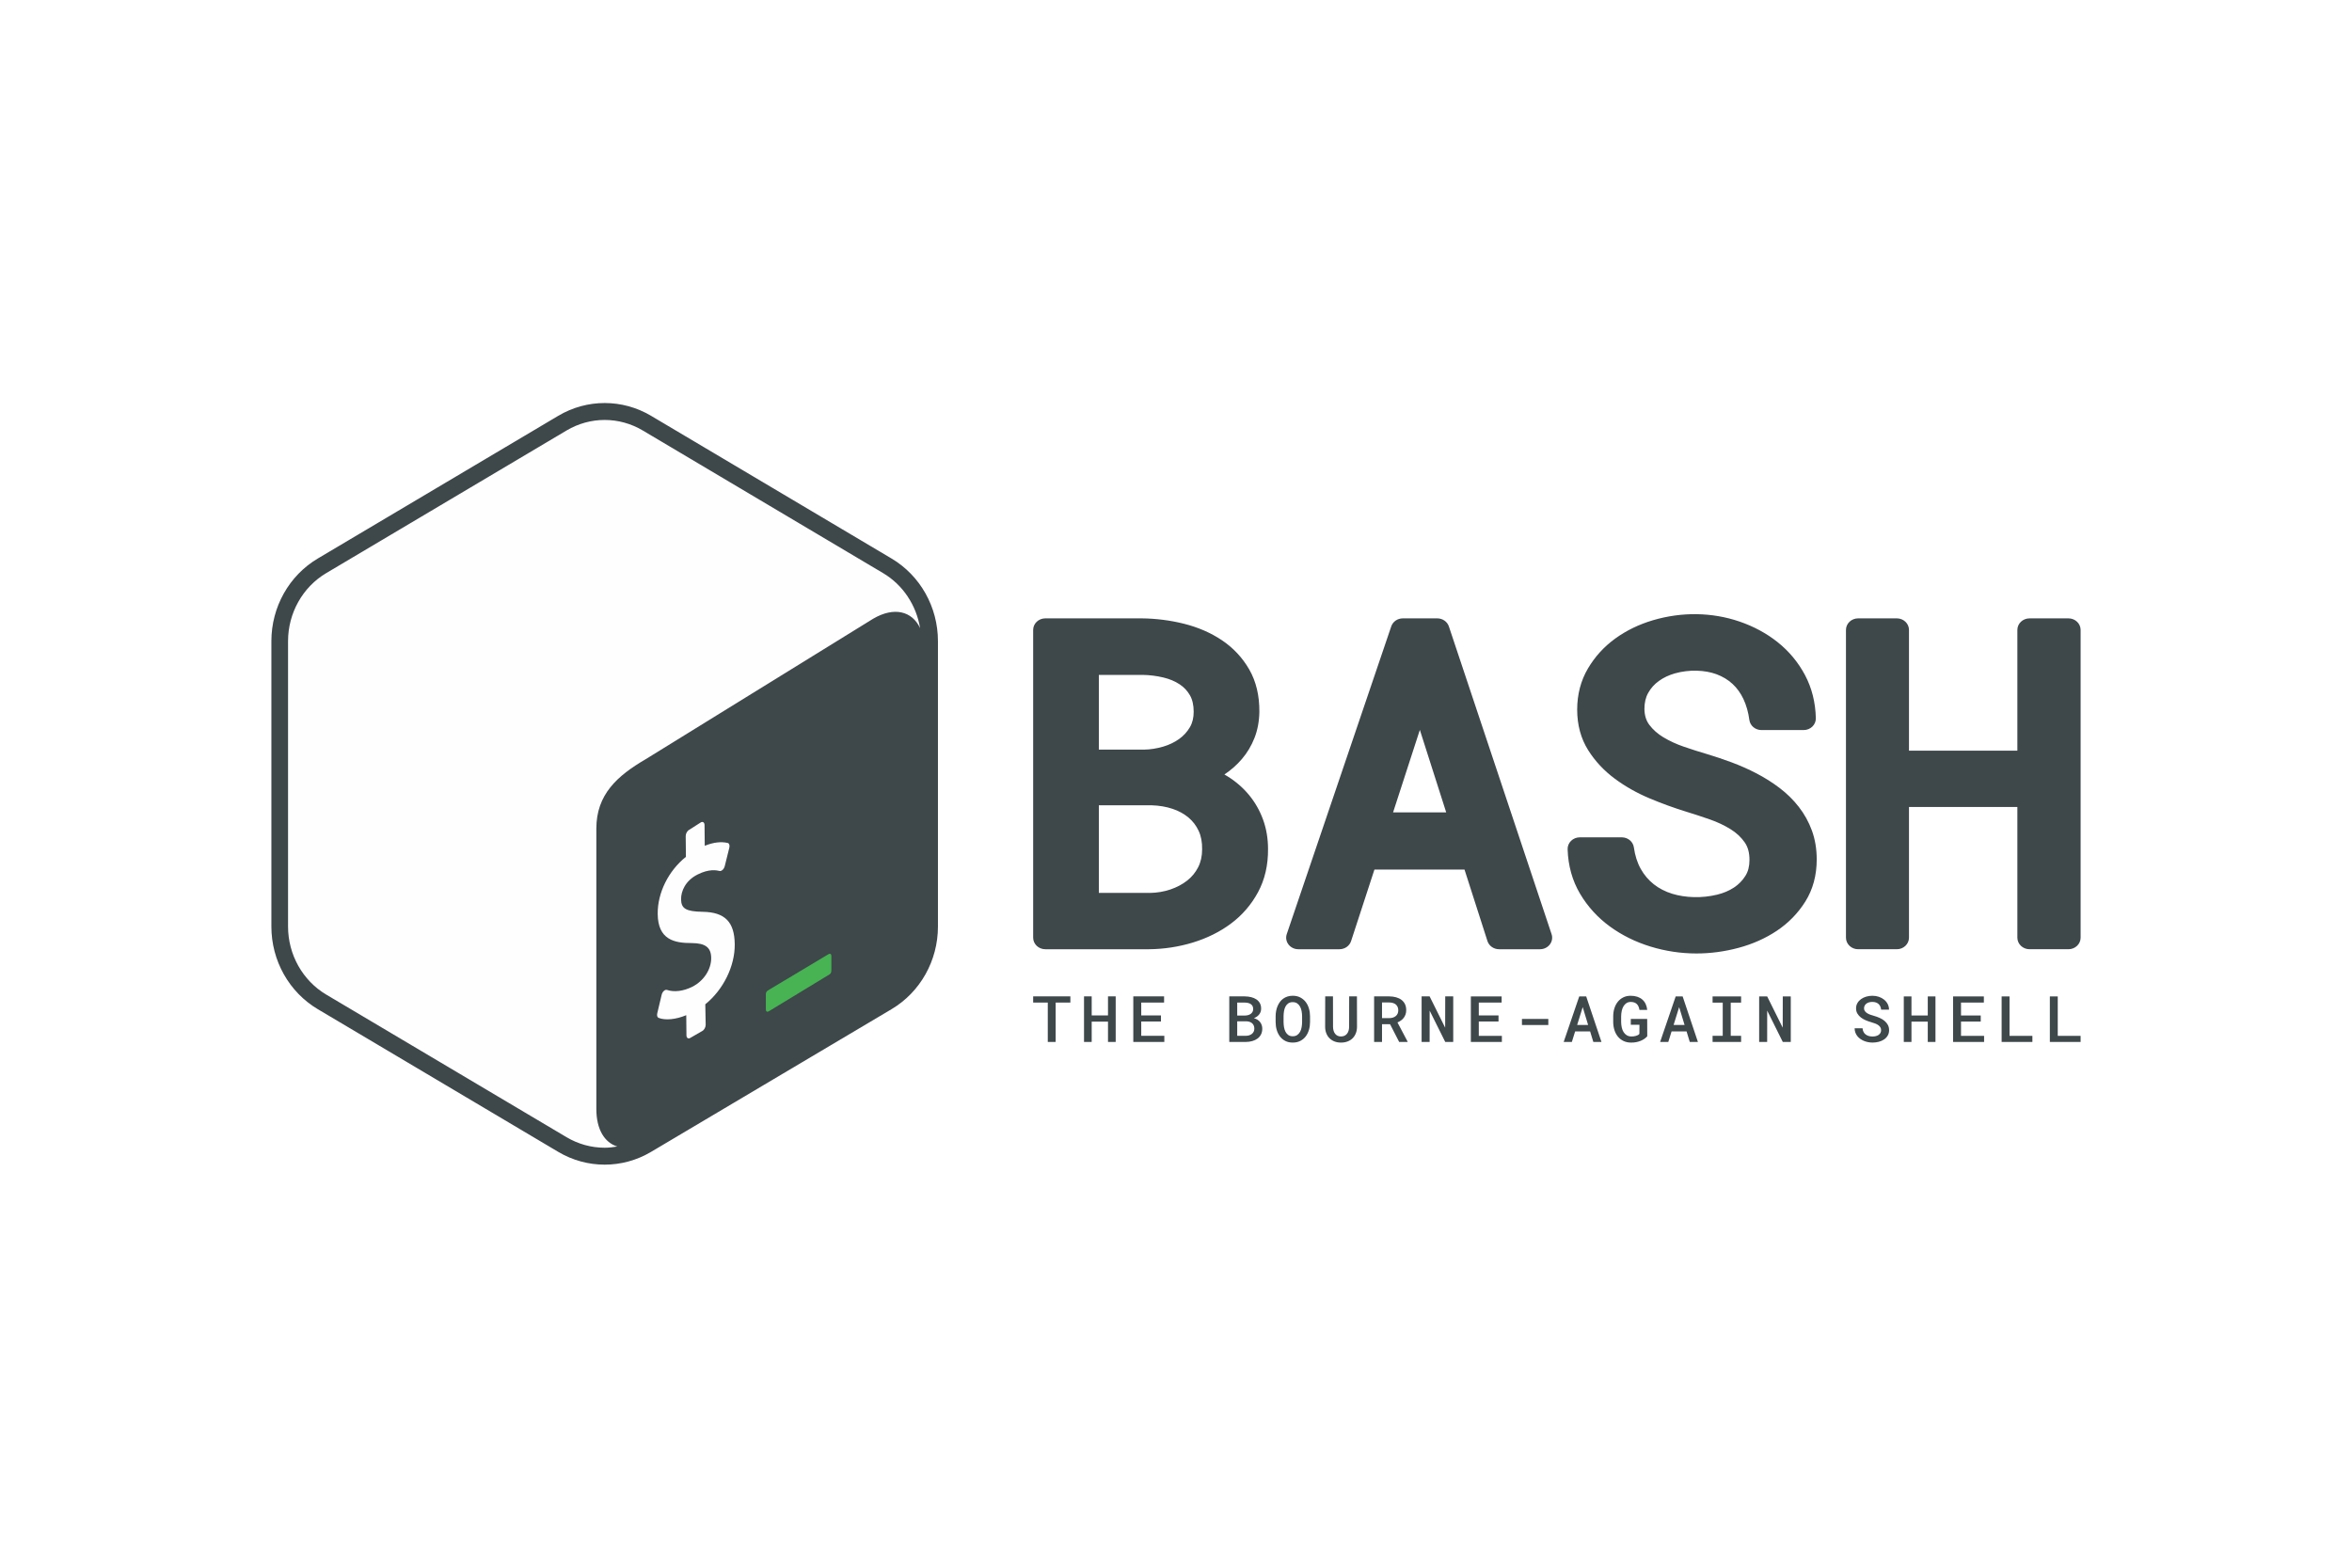
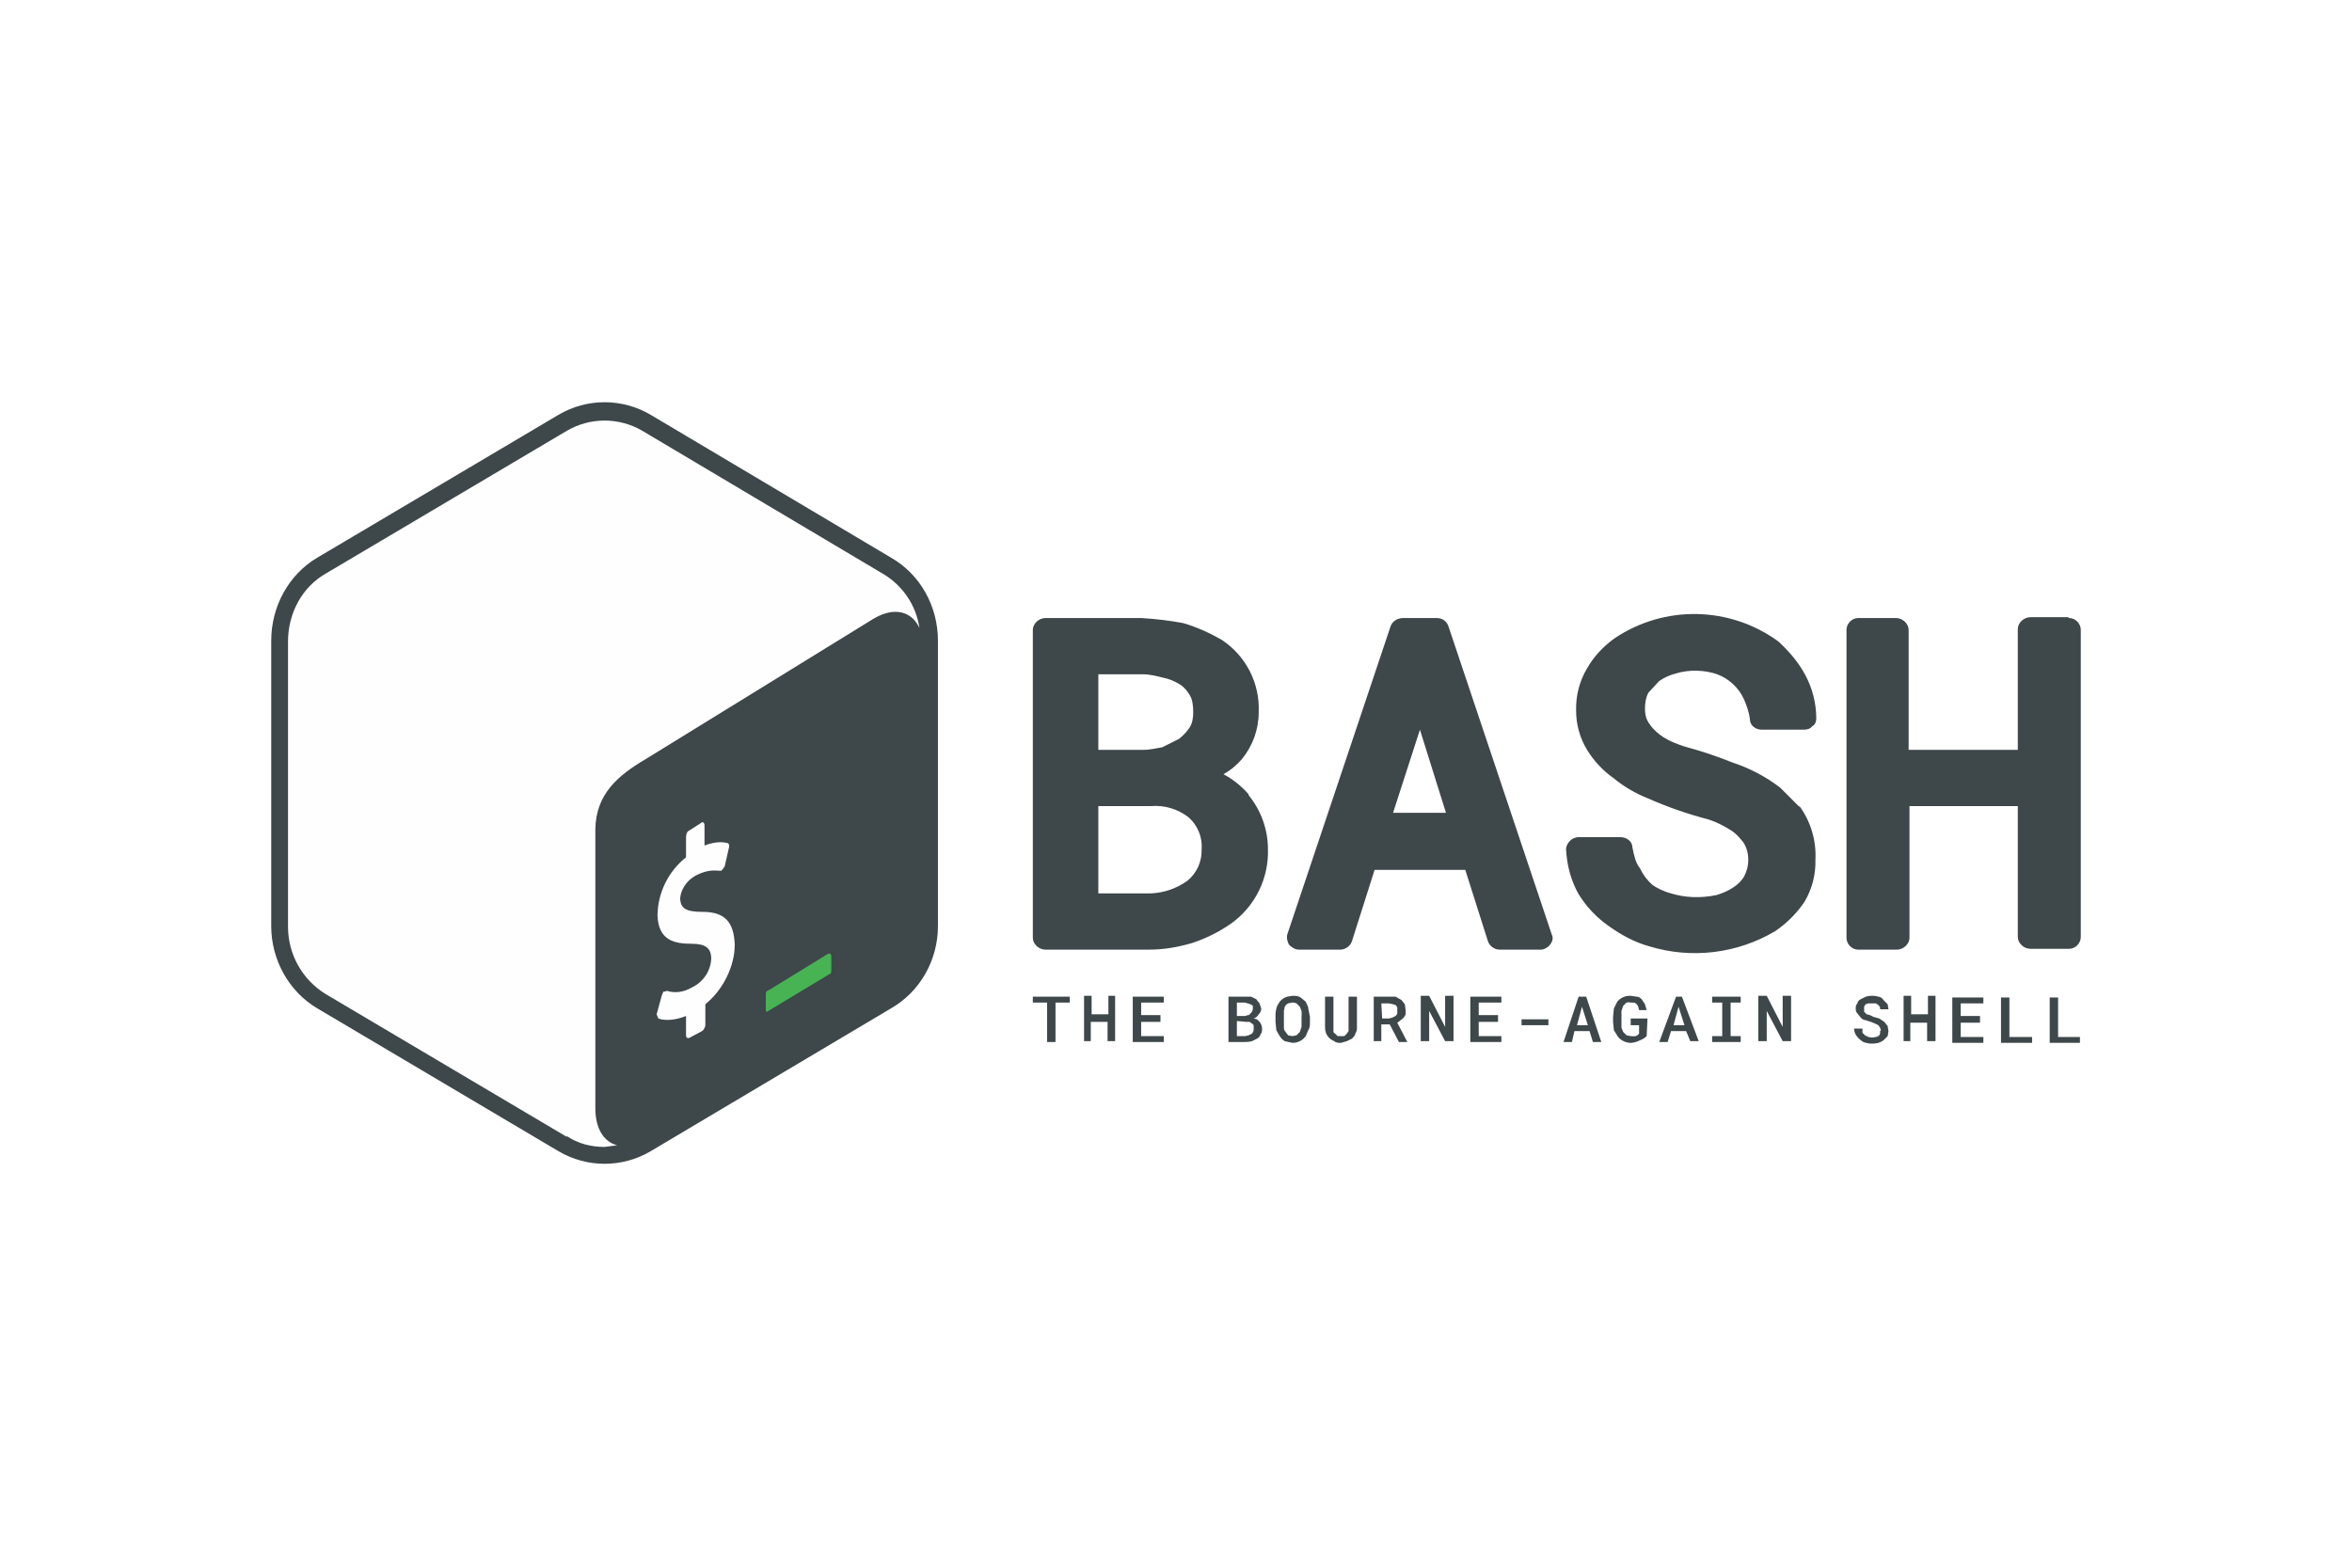
- <svg xmlns="http://www.w3.org/2000/svg" height="800" width="1200" viewBox="-32.315 -22.677 280.063 136.064">
-   <g fill-rule="evenodd" fill="none">
-     <path fill="#FEFEFE" d="M73.846 18.521l-28.637-16.999c-3.418-2.029-7.631-2.029-11.049 0l-28.637 16.999c-3.417 2.029-5.523 5.778-5.523 9.836v33.998c0 4.057 2.106 7.808 5.524 9.837l28.637 16.996c1.709 1.015 3.615 1.521 5.524 1.521 1.908 0 3.814-.506 5.523-1.521l28.637-16.996c3.418-2.029 5.525-5.78 5.525-9.837v-33.998c0-4.058-2.107-7.807-5.524-9.836z" />
-     <path fill="#3E474A" d="M35.162 87.447L6.525 70.451c-2.801-1.663-4.541-4.765-4.541-8.097v-33.997c0-3.332 1.74-6.434 4.54-8.096l28.638-16.999c1.373-.815 2.937-1.246 4.523-1.246 1.585 0 3.149.431 4.523 1.246l28.637 16.999c2.36 1.401 3.952 3.827 4.4 6.548-.95-2.027-3.092-2.578-5.588-1.12l-27.092 16.734c-3.378 1.975-5.869 4.191-5.871 8.264v33.383c-.002 2.439.983 4.019 2.496 4.477-.497.086-.998.146-1.505.146-1.586 0-3.15-.431-4.523-1.246m38.684-68.927L45.209 1.522C43.5.507 41.592 0 39.685 0c-1.908 0-3.816.507-5.525 1.522L5.523 18.52C2.106 20.549 0 24.299 0 28.357v33.997c0 4.057 2.106 7.808 5.524 9.837l28.637 16.997c1.71 1.014 3.616 1.521 5.524 1.521s3.814-.507 5.523-1.521l28.638-16.997c3.418-2.029 5.524-5.78 5.524-9.837v-33.997c0-4.058-2.106-7.808-5.524-9.837" />
-     <path fill="#47B353" d="M66.339 65.641l-7.131 4.268c-.189.11-.328.234-.329.461v1.866c0 .228.153.323.342.212l7.241-4.401c.189-.11.218-.321.219-.548v-1.646c0-.227-.153-.322-.342-.212" />
-     <path fill="#FEFEFE" d="M51.154 49.934c.231-.117.421.027.424.329l.024 2.467c1.033-.411 1.93-.521 2.743-.333.176.047.254.287.182.572l-.543 2.186c-.042.165-.135.332-.247.436-.047.046-.095.082-.143.106-.073.037-.145.049-.214.035-.371-.084-1.253-.277-2.641.426-1.456.737-1.965 2.002-1.955 2.941.012 1.121.587 1.461 2.573 1.495 2.646.044 3.789 1.2 3.817 3.865.027 2.617-1.37 5.427-3.507 7.149l.047 2.442c.003.294-.188.631-.419.748l-1.446.833c-.232.117-.422-.027-.425-.321l-.025-2.402c-1.239.515-2.494.639-3.296.317-.151-.059-.216-.282-.156-.536l.524-2.208c.042-.174.134-.348.259-.459a.546.546 0 01.136-.099c.083-.042.164-.051.233-.025.864.291 1.969.155 3.032-.383 1.35-.683 2.253-2.06 2.239-3.428-.013-1.241-.685-1.757-2.319-1.769-2.08.006-4.019-.404-4.051-3.466-.026-2.521 1.285-5.144 3.36-6.803l-.026-2.465c-.003-.303.182-.636.42-.756z" />
-     <path fill="#3E474A" d="M98.53 47.91h6.311c.891.028 1.725.172 2.48.426.719.24 1.351.587 1.88 1.03.517.434.914.952 1.21 1.579.29.619.431 1.353.416 2.208 0 .807-.159 1.526-.474 2.138-.325.632-.752 1.15-1.301 1.582-.573.449-1.246.806-1.999 1.061-.768.259-1.593.399-2.427.412h-6.096zm10.841-9.299c-.329.559-.747 1.017-1.278 1.399-.551.395-1.193.704-1.912.915-.746.221-1.519.34-2.27.354h-5.381v-8.9h5.221c.839.015 1.668.119 2.466.311.734.175 1.386.45 1.936.814.515.341.915.768 1.224 1.304.295.514.445 1.173.445 1.958 0 .724-.148 1.327-.451 1.845zm7.035 8.064c-.714-.862-1.575-1.608-2.559-2.217-.121-.074-.243-.146-.367-.217.785-.524 1.483-1.141 2.078-1.836.636-.743 1.141-1.59 1.504-2.515.365-.931.56-1.966.581-3.086.02-1.942-.387-3.651-1.211-5.081-.81-1.406-1.911-2.578-3.271-3.487-1.319-.879-2.838-1.536-4.516-1.954-1.625-.404-3.31-.618-5.025-.636h-11.463c-.8 0-1.449.617-1.449 1.378v36.651c0 .761.649 1.378 1.449 1.378h12.352c1.778-.018 3.529-.286 5.204-.795 1.701-.518 3.229-1.276 4.542-2.255 1.344-1.001 2.43-2.26 3.228-3.741.811-1.502 1.212-3.243 1.192-5.16 0-1.24-.201-2.417-.596-3.498-.395-1.08-.958-2.065-1.673-2.929zm23.486 2.081h-6.328l3.189-9.827zm.317-22.149c-.191-.572-.749-.96-1.381-.96h-4.103c-.629 0-1.185.385-1.378.954l-12.443 36.652c-.142.419-.065.877.208 1.234.273.356.708.566 1.171.566h4.898c.634 0 1.195-.393 1.383-.969l2.781-8.522h10.725l2.732 8.516c.186.58.749.975 1.386.975h4.871c.462 0 .896-.209 1.169-.564.273-.354.351-.811.211-1.23zm41.663 21.485c-.655-.84-1.428-1.599-2.301-2.259-.839-.636-1.754-1.212-2.719-1.716-.947-.494-1.948-.938-2.976-1.322-.988-.366-1.989-.702-2.989-1.002-.848-.247-1.756-.537-2.699-.861-.875-.299-1.697-.678-2.444-1.127-.676-.406-1.238-.905-1.672-1.484-.376-.502-.566-1.125-.578-1.882 0-.751.147-1.378.451-1.92.318-.565.732-1.028 1.266-1.413.553-.4 1.199-.706 1.919-.909 1.684-.477 3.573-.406 4.938.101.739.274 1.383.662 1.911 1.15.536.496.974 1.103 1.303 1.803.346.737.584 1.577.707 2.495.091.687.707 1.203 1.437 1.203h5.029c.39 0 .763-.148 1.035-.413.273-.264.422-.622.414-.992-.04-1.878-.475-3.612-1.294-5.152-.81-1.519-1.903-2.833-3.247-3.906-1.326-1.057-2.865-1.887-4.574-2.47-3.243-1.103-6.847-1.162-10.29-.143-1.656.491-3.16 1.222-4.47 2.17-1.336.966-2.432 2.168-3.258 3.569-.852 1.444-1.284 3.093-1.284 4.903 0 1.822.439 3.444 1.304 4.822.821 1.307 1.893 2.456 3.186 3.413 1.245.923 2.64 1.71 4.145 2.34 1.445.605 2.885 1.129 4.283 1.56.918.281 1.875.593 2.871.939.905.315 1.745.712 2.495 1.18.688.429 1.234.94 1.666 1.56.381.548.566 1.229.566 2.084 0 .76-.158 1.381-.483 1.898-.355.565-.799 1.019-1.356 1.388-.58.382-1.255.67-2.011.854-1.812.444-3.783.374-5.337-.103-.833-.255-1.575-.636-2.205-1.133-.628-.495-1.15-1.111-1.553-1.829-.41-.73-.686-1.594-.821-2.565-.095-.685-.71-1.197-1.436-1.197h-5.003c-.392 0-.767.15-1.039.417-.273.267-.421.628-.41 1 .06 1.963.559 3.749 1.484 5.308.903 1.523 2.095 2.83 3.542 3.887 1.421 1.04 3.052 1.847 4.846 2.398 1.777.545 3.619.821 5.475.821 1.66 0 3.342-.225 4.998-.668 1.686-.451 3.224-1.137 4.57-2.037 1.38-.923 2.521-2.093 3.39-3.48.9-1.435 1.356-3.122 1.356-5.01 0-1.237-.192-2.393-.57-3.434-.374-1.027-.901-1.981-1.568-2.836m32.112-22.445h-4.633c-.8 0-1.449.616-1.449 1.377v14.381h-12.906V27.023c0-.761-.648-1.377-1.448-1.377h-4.607c-.8 0-1.449.616-1.449 1.377v36.652c0 .761.649 1.377 1.449 1.377h4.607c.8 0 1.448-.616 1.448-1.377V48.111h12.906v15.564c0 .761.649 1.377 1.449 1.377h4.633c.8 0 1.449-.616 1.449-1.377V27.023c0-.761-.649-1.377-1.449-1.377M93.386 76.095h-.937v-4.69h-1.741v-.739h4.431v.739h-1.753zm6.233-2.423h-1.941v2.423h-.914v-5.429h.914v2.271h1.941v-2.271h.917v5.429h-.917zm3.958 1.693h2.749v.73h-3.694v-5.428h3.666v.738h-2.721v1.532h2.349v.724h-2.349zm11.429-1.73v1.73h1.027c.149-.002.285-.024.408-.065s.228-.098.318-.17c.088-.072.158-.16.209-.265.051-.104.077-.22.077-.35 0-.137-.022-.259-.067-.367a.75.75 0 00-.192-.275c-.084-.074-.186-.132-.306-.173-.12-.041-.255-.062-.404-.065zm0-.683h.902c.141-.002.272-.02.394-.054.121-.033.226-.083.315-.149a.724.724 0 00.212-.242c.052-.096.078-.206.078-.329 0-.137-.024-.254-.074-.352a.65.65 0 00-.21-.238c-.09-.061-.196-.107-.319-.136-.123-.029-.258-.044-.404-.047h-.894zm-.945 3.144v-5.429h1.823c.275.003.531.033.77.09.24.057.449.146.628.265.179.119.319.271.421.456.102.185.152.405.149.659-.002.268-.081.497-.235.687-.154.191-.362.338-.623.442.159.042.301.103.425.181s.228.172.312.281c.083.11.148.231.192.363.044.134.067.275.067.424 0 .258-.05.486-.15.682-.099.196-.237.36-.413.492-.177.132-.386.232-.627.3-.242.069-.503.105-.783.107zm8.671-3.064a3.548 3.548 0 00-.059-.608c-.036-.201-.098-.381-.184-.538-.087-.159-.201-.286-.343-.385-.143-.098-.321-.147-.535-.147-.212 0-.388.049-.528.147-.139.099-.251.227-.333.386-.083.159-.14.338-.173.539-.032.2-.05.402-.053.606v.7c.003.204.022.406.055.607.035.2.092.38.175.54.082.16.194.29.333.39.14.099.316.149.528.149.214 0 .392-.05.535-.149.142-.1.256-.229.343-.388.086-.16.147-.339.182-.541.035-.201.055-.404.057-.608zm.945.7c0 .321-.043.629-.13.923-.086.295-.215.554-.386.78-.171.224-.385.403-.643.536-.257.133-.558.199-.903.199-.343 0-.641-.067-.894-.201a1.887 1.887 0 01-.634-.538c-.168-.225-.295-.484-.38-.778-.085-.293-.127-.6-.127-.921v-.693c0-.214.018-.422.057-.626.037-.204.094-.396.168-.577.075-.18.168-.346.278-.499.111-.153.242-.284.392-.393.151-.11.321-.196.51-.258.19-.061.398-.093.626-.093.345 0 .646.067.904.202.257.134.472.314.645.538.172.226.301.486.387.782.087.295.13.603.13.924zm5.585-3.064l.008 3.636c-.003.278-.05.533-.141.762-.092.23-.22.427-.385.591-.164.164-.363.291-.598.38-.233.089-.495.134-.785.134-.283 0-.539-.045-.769-.134-.23-.089-.427-.215-.592-.378-.165-.163-.293-.36-.384-.59-.092-.229-.139-.485-.141-.765l.008-3.636h.925l.007 3.636c.003.166.025.319.067.458.042.14.102.259.181.359.078.101.175.18.292.236.116.056.251.084.406.084.156 0 .295-.028.415-.084.12-.056.221-.135.302-.236.081-.1.142-.219.185-.359.041-.139.063-.292.066-.458l.008-3.636zm2.986 2.588h.866c.157 0 .301-.021.432-.063.13-.043.243-.103.339-.181a.803.803 0 00.221-.288c.052-.112.079-.243.079-.389 0-.152-.025-.286-.075-.402a.789.789 0 00-.214-.296c-.092-.079-.205-.139-.339-.18-.133-.041-.282-.063-.447-.065h-.862zm.956.723h-.956v2.117h-.941v-5.428h1.803c.293.003.563.038.81.107.247.068.461.17.641.305.181.136.32.305.419.509.1.204.149.442.149.716 0 .184-.025.351-.076.501-.051.151-.122.287-.214.409-.091.121-.201.228-.329.32a2.062 2.062 0 01-.423.235l1.207 2.282v.044h-1.003zm4.716-1.617l-.004 3.735h-.953v-5.429h.953l1.851 3.726.008-3.726h.952v5.429h-.949zm5.851 3.005h2.749v.73h-3.694v-5.428h3.666v.738h-2.721v1.532h2.349v.724h-2.349zm8.279-2.01h-3.14v.719h3.14zm3.432.716h1.309l-.646-2.128zm1.545.765h-1.784l-.392 1.26h-.973l1.855-5.429h.827l1.82 5.429h-.969zm6.804.582c-.096.109-.21.21-.341.302-.131.092-.277.171-.439.238-.162.067-.338.119-.527.157-.19.037-.392.055-.606.055-.343 0-.646-.063-.91-.19-.264-.126-.487-.299-.668-.519-.182-.221-.32-.48-.416-.778-.095-.298-.144-.619-.147-.962v-.67c0-.344.047-.664.141-.962.094-.299.229-.558.406-.78.177-.222.393-.396.649-.523.256-.129.549-.193.878-.193.295 0 .559.039.792.115.233.078.433.189.6.335.167.145.3.322.398.531.098.208.16.442.186.701h-.925c-.023-.147-.06-.279-.11-.395-.05-.117-.116-.217-.2-.299-.084-.082-.185-.144-.304-.188-.119-.044-.259-.065-.421-.065-.199 0-.369.046-.512.139-.142.094-.26.219-.354.377-.094.158-.164.341-.209.548-.044.208-.068.425-.07.651v.678c.002.226.027.443.072.649.046.206.118.389.216.546.098.158.224.284.378.379.155.094.34.143.557.145.089 0 .181-.005.275-.016.094-.012.184-.03.268-.054.085-.026.163-.057.234-.095.07-.04.128-.087.172-.145l.008-1.085h-1.031v-.696h1.952zm3.135-1.347h1.309l-.646-2.128zm1.545.765h-1.784l-.392 1.26h-.973l1.855-5.429h.827l1.82 5.429h-.969zm6.495-3.427h-1.235v3.949h1.235v.738h-3.396v-.738h1.208v-3.949h-1.208v-.742h3.396zm3.107.952l-.004 3.735h-.953v-5.429h.953l1.851 3.726.008-3.726h.952v5.429h-.949zm13.562 2.337c0-.129-.028-.243-.084-.341-.057-.099-.136-.184-.24-.26-.103-.074-.225-.139-.368-.195a5.062 5.062 0 00-.465-.155 5.442 5.442 0 01-.664-.231c-.219-.092-.413-.205-.584-.337-.172-.133-.31-.289-.416-.467-.106-.177-.159-.382-.159-.616 0-.234.053-.443.159-.629.106-.185.248-.341.425-.471.178-.129.385-.229.62-.299.235-.069.481-.104.737-.104.275 0 .531.041.771.121.239.081.448.195.627.34.179.145.321.319.425.521.105.203.158.428.161.674h-.941c-.013-.137-.044-.262-.092-.375a.878.878 0 00-.204-.293c-.088-.082-.194-.145-.32-.19-.125-.045-.27-.067-.435-.067-.141 0-.272.018-.392.052s-.224.086-.312.153a.731.731 0 00-.205.242c-.05.095-.075.202-.075.321 0 .127.034.237.102.33.068.093.157.175.266.244.11.07.237.13.379.181.143.051.291.097.445.139.238.068.465.15.682.249.217.098.408.216.573.354.164.138.295.298.392.479.096.181.145.389.145.623 0 .241-.054.453-.161.637-.107.184-.251.339-.431.462-.181.124-.39.218-.627.282-.238.063-.487.095-.746.095-.175 0-.348-.016-.521-.049-.173-.031-.338-.08-.496-.145a2.183 2.183 0 01-.441-.24 1.755 1.755 0 01-.355-.332c-.1-.126-.18-.266-.237-.422-.058-.155-.088-.326-.09-.512h.944c.014.164.051.306.114.428s.146.224.251.304c.105.081.227.143.367.184.14.04.294.061.464.061.142 0 .274-.017.396-.048.123-.033.231-.081.322-.144a.716.716 0 00.216-.236c.052-.093.078-.199.078-.318m5.558-1.025h-1.941v2.423h-.914v-5.429h.914v2.271h1.941v-2.271h.917v5.429h-.917zm3.958 1.693h2.749v.73h-3.694v-5.428h3.666v.738h-2.721v1.532h2.349v.724h-2.349zm8.499.73h-3.662v-5.428h.941v4.698h2.721zm5.742 0h-3.662v-5.428h.941v4.698h2.721z" />
+ <svg xmlns="http://www.w3.org/2000/svg" width="1200" height="800" viewBox="-32.3 -22.7 280.1 136.1">
+   <g fill="none" fill-rule="evenodd">
+     <path fill="#FEFEFE" d="m73.8 18.5-28.6-17c-3.4-2-7.6-2-11 0l-28.7 17c-3.4 2-5.5 5.8-5.5 9.9v34c0 4 2.1 7.8 5.5 9.8l28.7 17a10.8 10.8 0 0 0 11 0l28.6-17c3.5-2 5.6-5.8 5.6-9.8v-34c0-4.1-2.1-7.9-5.6-9.9z" />
+     <path fill="#3E474A" d="m35.2 87.4-28.7-17a9.4 9.4 0 0 1-4.5-8v-34c0-3.4 1.7-6.5 4.5-8.1l28.7-17a8.9 8.9 0 0 1 9 0l28.6 17a9 9 0 0 1 4.4 6.5c-.9-2-3-2.6-5.5-1.1L44.6 42.4c-3.4 2-5.9 4.2-6 8.3V84c0 2.4 1 4 2.6 4.4l-1.5.2c-1.6 0-3.2-.4-4.5-1.3m38.6-68.9-28.6-17a10.8 10.8 0 0 0-11 0l-28.7 17c-3.4 2-5.5 5.8-5.5 9.9v34c0 4 2.1 7.8 5.5 9.8l28.7 17a10.8 10.8 0 0 0 11 0l28.6-17c3.5-2 5.6-5.8 5.6-9.8v-34c0-4.1-2.1-7.9-5.6-9.9" />
+     <path fill="#47B353" d="m66.3 65.6-7 4.3c-.3.1-.4.2-.4.5v1.8c0 .3.1.4.3.2l7.3-4.4c.2 0 .2-.3.2-.5v-1.6c0-.3-.2-.4-.4-.3" />
+     <path fill="#FEFEFE" d="M51.2 50c.2-.2.4 0 .4.3v2.4c1-.4 2-.5 2.7-.3.2 0 .3.3.2.6l-.5 2.2-.3.4-.1.1h-.2c-.4 0-1.3-.2-2.7.5-1.4.7-2 2-2 2.9.1 1.1.7 1.5 2.7 1.5 2.6 0 3.7 1.2 3.8 3.9 0 2.6-1.4 5.4-3.5 7.1v2.5c0 .2-.2.6-.4.7l-1.5.8c-.2.1-.4 0-.4-.3V73c-1.2.5-2.5.6-3.3.3l-.2-.5.6-2.2.2-.5a.5.5 0 0 1 .2 0l.2-.1c.9.3 2 .2 3-.4a4 4 0 0 0 2.3-3.4c0-1.3-.7-1.8-2.3-1.8-2.1 0-4-.4-4.1-3.4a9 9 0 0 1 3.4-6.9v-2.4c0-.3.1-.7.4-.8z" />
+     <path fill="#3E474A" d="M98.5 48h6.3a6.4 6.4 0 0 1 4.4 1.3 4.6 4.6 0 0 1 1.6 3.9 4.6 4.6 0 0 1-1.7 3.7 8 8 0 0 1-4.4 1.5h-6.2zm10.9-9.4c-.4.6-.8 1-1.3 1.4l-2 1c-.7.1-1.4.3-2.2.3h-5.4v-9h5.3c.8 0 1.6.2 2.4.4a6 6 0 0 1 2 .8c.5.3.9.8 1.2 1.3.3.5.4 1.2.4 2 0 .7-.1 1.3-.4 1.8zm7 8a10.5 10.5 0 0 0-3-2.4c.9-.5 1.6-1.1 2.2-1.8a8.8 8.8 0 0 0 2-5.6 9.8 9.8 0 0 0-4.4-8.6c-1.4-.8-2.9-1.5-4.6-2-1.6-.3-3.3-.5-5-.6H92.2c-.8 0-1.5.7-1.5 1.4v36.7c0 .7.7 1.4 1.5 1.4h12.3c1.8 0 3.5-.3 5.2-.8a18 18 0 0 0 4.6-2.3 10.5 10.5 0 0 0 4.4-8.9 10.2 10.2 0 0 0-2.3-6.4zm23.5 2.2h-6.3l3.2-9.9zm.3-22.2c-.2-.6-.7-1-1.4-1h-4c-.7 0-1.3.4-1.5 1L121 63.3c-.1.4 0 .8.2 1.2.3.3.7.6 1.2.6h4.9c.6 0 1.2-.4 1.4-1l2.7-8.5h10.8l2.7 8.5c.2.6.8 1 1.4 1h4.9c.4 0 .9-.3 1.1-.6.3-.4.4-.8.2-1.2zM182 48.1l-2.3-2.3a19.3 19.3 0 0 0-5.7-3 50 50 0 0 0-5.7-1.9c-.9-.3-1.7-.6-2.5-1.1-.6-.4-1.2-.9-1.6-1.5-.4-.5-.6-1.1-.6-1.9 0-.7.1-1.3.4-1.9l1.3-1.4a6 6 0 0 1 2-.9c1.6-.5 3.5-.4 4.9.1a5.7 5.7 0 0 1 3.2 3c.3.7.6 1.5.7 2.4 0 .7.7 1.2 1.4 1.2h5c.4 0 .8-.1 1-.4.4-.2.5-.6.5-1a11 11 0 0 0-1.3-5.1c-.8-1.5-1.9-2.8-3.2-4A17 17 0 0 0 160 28c-1.4 1-2.5 2.2-3.3 3.6a9.3 9.3 0 0 0-1.3 5 9 9 0 0 0 1.3 4.7c.8 1.3 1.9 2.5 3.2 3.4 1.2 1 2.6 1.8 4.1 2.4a47 47 0 0 0 7.2 2.5c.9.3 1.7.7 2.5 1.2.7.4 1.2 1 1.6 1.5.4.6.6 1.3.6 2.1s-.2 1.4-.5 2a4 4 0 0 1-1.3 1.3c-.6.4-1.3.7-2 .9-1.9.4-3.8.3-5.4-.2-.8-.2-1.6-.6-2.2-1a6.1 6.1 0 0 1-1.5-2c-.5-.6-.7-1.5-.9-2.5 0-.7-.7-1.2-1.4-1.2h-5c-.4 0-.8.2-1 .4-.3.3-.5.7-.5 1 .1 2 .6 3.8 1.5 5.4a13 13 0 0 0 3.6 3.8c1.4 1 3 1.9 4.8 2.4a18.7 18.7 0 0 0 15-1.8 13 13 0 0 0 3.5-3.5 9.3 9.3 0 0 0 1.3-5A10 10 0 0 0 182 48m32-22.5h-4.5c-.8 0-1.5.7-1.5 1.4v14.4h-13V27c0-.7-.7-1.4-1.5-1.4H189c-.8 0-1.4.7-1.4 1.4v36.7c0 .7.6 1.4 1.4 1.4h4.6c.8 0 1.5-.7 1.5-1.4V48H208v15.6c0 .7.7 1.4 1.5 1.4h4.6c.8 0 1.4-.7 1.4-1.4V27c0-.7-.6-1.4-1.4-1.4M93.4 76.1h-1v-4.7h-1.7v-.7h4.4v.7h-1.7zm6.2-2.4h-2V76h-.8v-5.4h.9v2.2h2v-2.2h.8V76h-.9zm4 1.7h2.7v.7h-3.7v-5.4h3.7v.7h-2.7v1.5h2.3v.8h-2.3zm11.4-1.8v1.8h1l.4-.1.4-.2a.8.8 0 0 0 .2-.6v-.4a.8.8 0 0 0-.2-.2l-.3-.2h-.4zm0-.6h1l.3-.1c.1 0 .2 0 .3-.2a.7.7 0 0 0 .2-.2l.1-.3v-.4a.6.6 0 0 0-.3-.2l-.3-.1a2 2 0 0 0-.4-.1h-.9zm-1 3.1v-5.4h2.7l.6.3.4.5.2.6c0 .3-.1.5-.3.7a1 1 0 0 1-.6.5l.4.1.3.3a1.3 1.3 0 0 1 .3.8c0 .3 0 .5-.2.7 0 .2-.2.4-.4.5l-.6.3a3 3 0 0 1-.8.1zm8.7-3a3.5 3.5 0 0 0 0-.7l-.2-.5-.4-.4a1 1 0 0 0-.5-.1l-.5.1a1 1 0 0 0-.4.4l-.1.5v1.9c0 .2 0 .4.2.6l.3.4.5.1.5-.1.4-.4.2-.6v-.6zm1 .6c0 .4 0 .7-.2 1l-.3.7a1.9 1.9 0 0 1-1.6.8l-.9-.2a1.9 1.9 0 0 1-.6-.6l-.4-.7-.1-1V73a3.3 3.3 0 0 1 .2-1.2l.3-.5a1.8 1.8 0 0 1 .9-.6l.6-.1c.4 0 .7 0 1 .2l.6.5c.1.3.3.5.3.8l.2 1zm5.6-3v3.6c0 .3 0 .5-.2.8 0 .2-.2.4-.4.6l-.6.3-.7.2c-.3 0-.6 0-.8-.2a1.7 1.7 0 0 1-1-1 2 2 0 0 1-.1-.7v-3.6h1v4.1c0 .1 0 .2.2.3l.3.3h.8l.3-.3.2-.3v-4.1zm3 2.6h.8l.4-.1.4-.2a.8.8 0 0 0 .2-.3V72a.8.8 0 0 0-.2-.3l-.3-.1-.5-.1h-.9zm.9.7h-1v2h-.9v-5.3h2.6l.7.4.4.5.1.7v.5a1.4 1.4 0 0 1-.6.7 2 2 0 0 1-.4.3l1.2 2.3h-1zm4.7-1.6V76h-1v-5.4h1l1.9 3.7v-3.7h1V76h-1zm5.9 3h2.7v.7h-3.7v-5.4h3.7v.7h-2.7v1.5h2.3v.8h-2.3zm8.3-2h-3.2v.7h3.2zm3.4.7h1.3l-.7-2.2zm1.5.7h-1.8l-.3 1.3h-1l1.8-5.4h.9l1.8 5.4h-1zm6.8.6a2.3 2.3 0 0 1-.8.5 2.8 2.8 0 0 1-1 .3 2 2 0 0 1-1.6-.7l-.5-.8-.1-1v-.6l.1-1 .4-.8a1.9 1.9 0 0 1 1.6-.7l.7.1c.3 0 .5.2.6.3l.4.6.2.7h-.9l-.1-.4a.8.8 0 0 0-.5-.5h-.4a1 1 0 0 0-.5 0l-.4.4-.2.6v2l.2.5.4.4.5.1a2.4 2.4 0 0 0 .6 0l.2-.1.2-.2v-1h-1v-.8h2zm3.2-1.3h1.3l-.7-2.2zm1.5.7h-1.8l-.4 1.3h-1l2-5.4h.7l2 5.3h-1zm6.5-3.4h-1.2v4h1.2v.7h-3.4v-.7h1.2v-4h-1.2v-.7h3.4zm3.1 1V76h-1v-5.4h1l1.9 3.7v-3.7h1V76h-1zm13.6 2.3-.1-.3-.2-.3-.4-.2a5 5 0 0 0-.5-.2 5.4 5.4 0 0 1-.6-.2c-.3 0-.5-.2-.6-.3l-.4-.5c-.2-.2-.2-.4-.2-.6 0-.2 0-.4.2-.6 0-.2.2-.4.4-.5l.6-.3a2.6 2.6 0 0 1 1.5 0c.2 0 .5.2.6.4l.5.5.1.6h-1V72a.9.9 0 0 0-.2-.3l-.3-.2h-.9l-.3.1a.7.7 0 0 0-.2.3v.6l.3.3.4.1.4.2.7.2.6.4.4.5.1.6-.1.6-.5.5a2 2 0 0 1-.6.3 3 3 0 0 1-1.8-.1 2.2 2.2 0 0 1-.4-.3 1.8 1.8 0 0 1-.3-.3 1.5 1.5 0 0 1-.4-1h1v.5l.3.3.4.2a1.7 1.7 0 0 0 .9 0l.3-.1a.7.7 0 0 0 .2-.3v-.3m5.6-1h-2V76h-.8v-5.4h.9v2.2h2v-2.2h.9V76h-1zm4 1.7h2.7v.7h-3.7v-5.4h3.7v.7h-2.7V73h2.3v.8h-2.3zm8.5.7H206v-5.4h1v4.7h2.7zm5.7 0h-3.6v-5.4h1v4.7h2.6z" />
  </g>
</svg>
